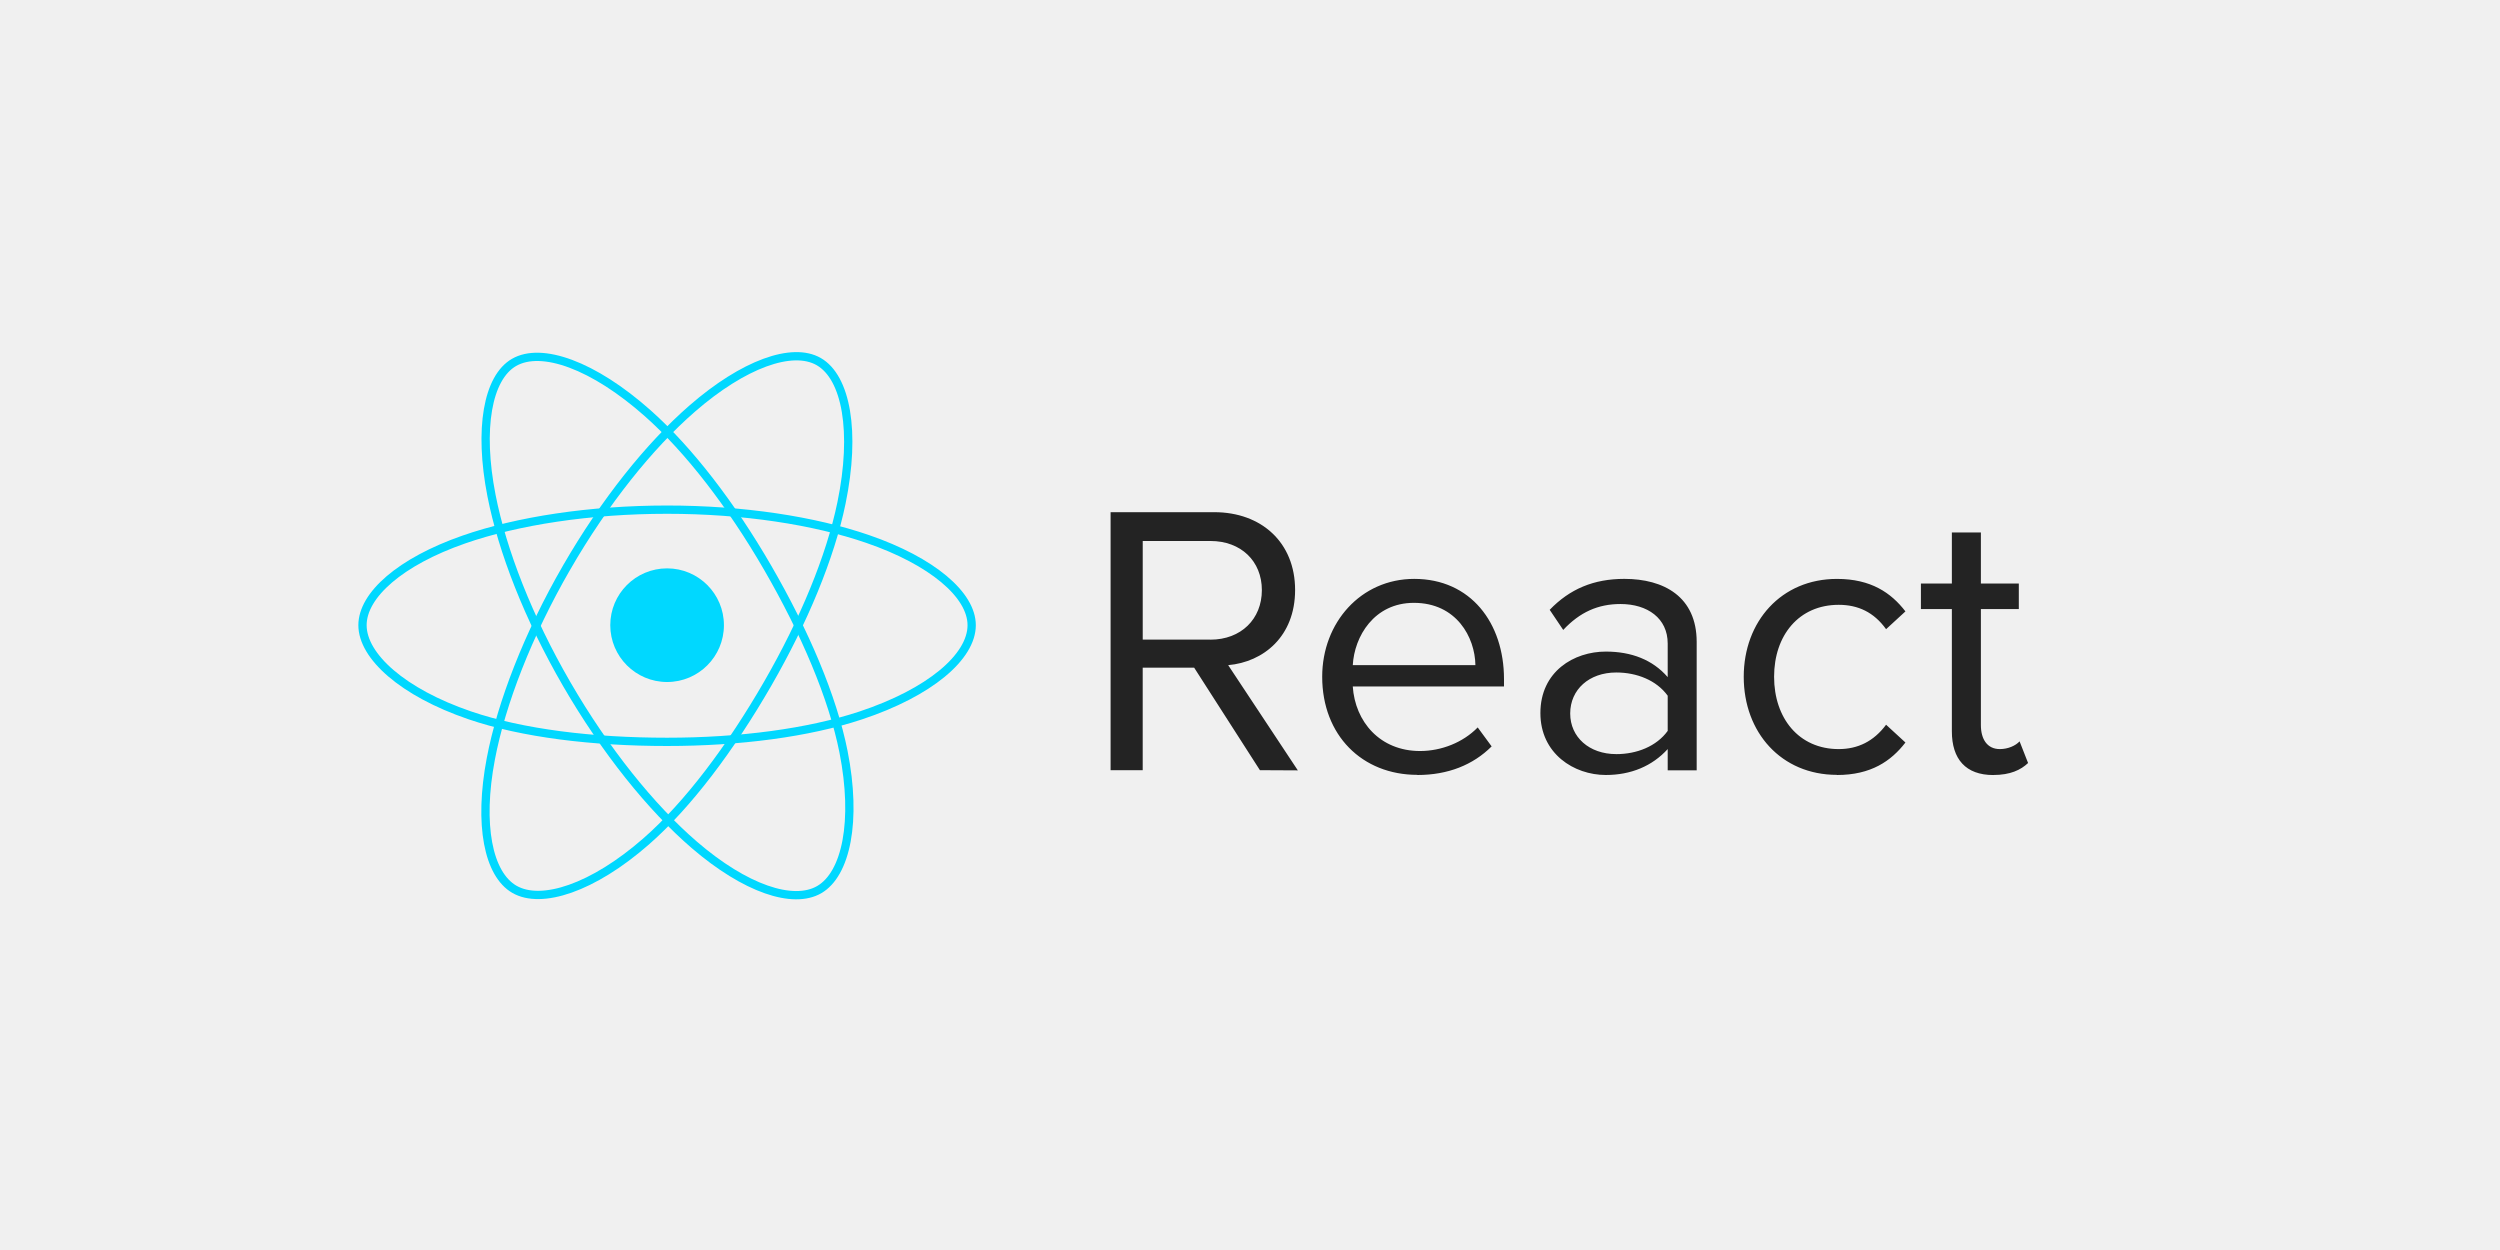
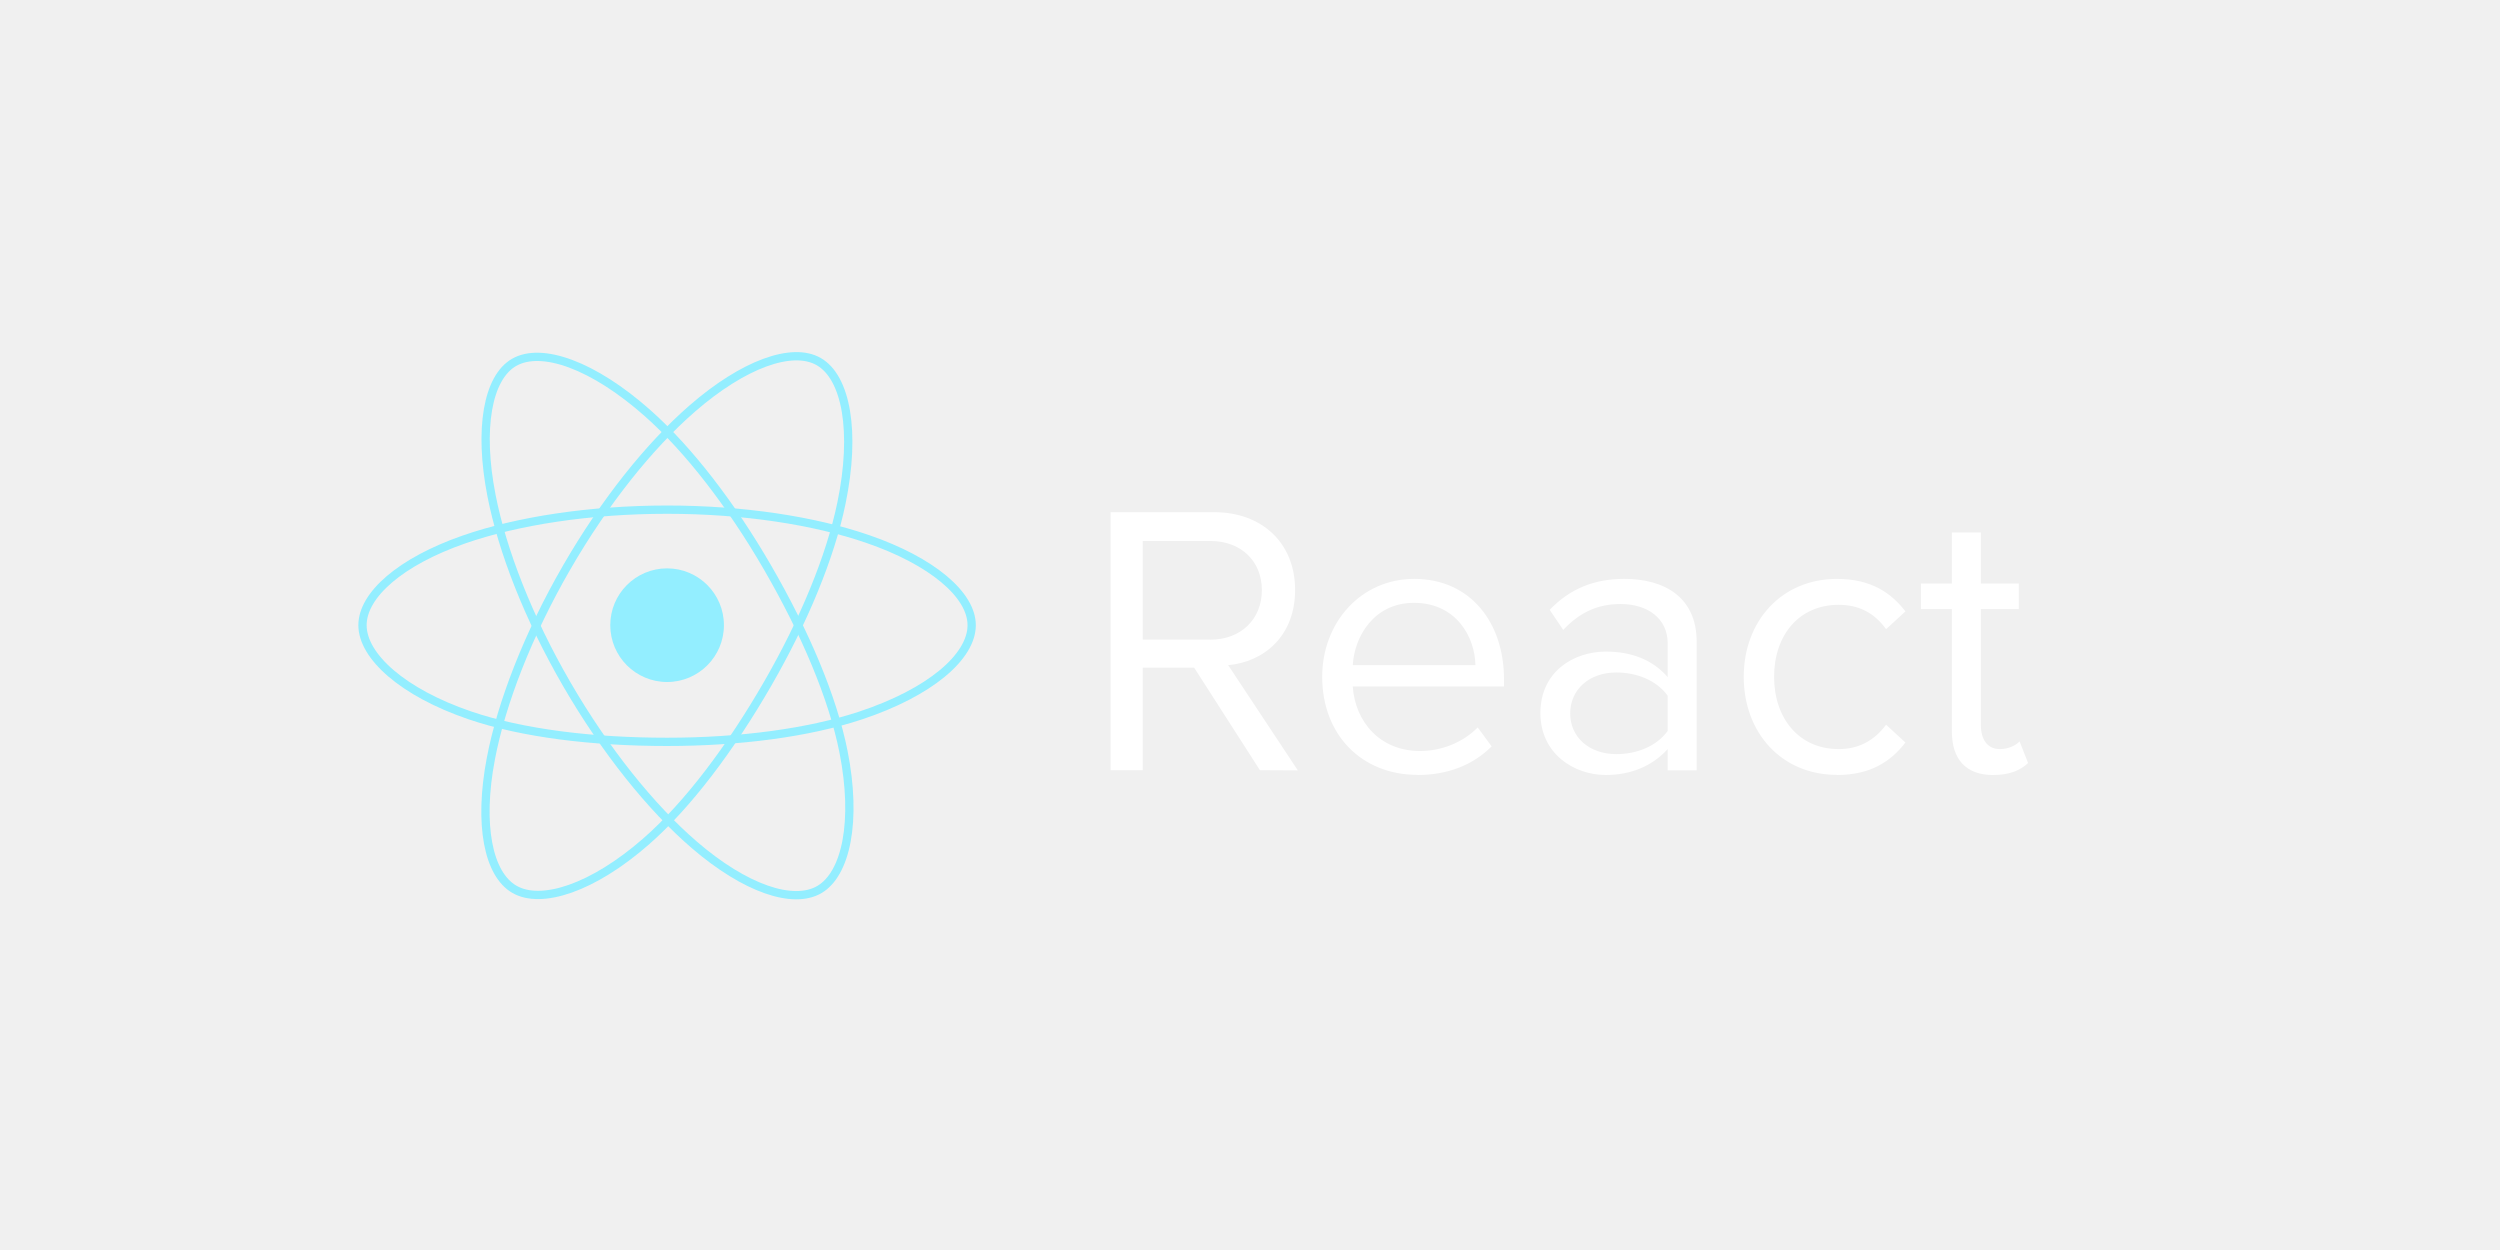
<svg xmlns="http://www.w3.org/2000/svg" width="400" height="200" viewBox="0 0 400 200" fill="none">
-   <path d="M106.736 109.121C111.758 109.121 115.828 105.051 115.828 100.029C115.828 95.008 111.758 90.938 106.736 90.938C101.715 90.938 97.644 95.008 97.644 100.029C97.644 105.051 101.715 109.121 106.736 109.121Z" fill="#00D8FF" />
-   <path fill-rule="evenodd" clip-rule="evenodd" d="M106.735 81.545C118.942 81.545 130.282 83.296 138.832 86.24C149.134 89.787 155.468 95.163 155.468 100.031C155.468 105.103 148.756 110.814 137.693 114.48C129.329 117.251 118.323 118.697 106.735 118.697C94.855 118.697 83.604 117.34 75.146 114.449C64.445 110.792 58 105.007 58 100.031C58 95.202 64.048 89.868 74.205 86.326C82.787 83.334 94.407 81.545 106.733 81.545H106.735Z" stroke="#00D8FF" stroke-width="1.325" />
-   <path fill-rule="evenodd" clip-rule="evenodd" d="M90.641 90.84C96.739 80.266 103.922 71.317 110.743 65.381C118.962 58.228 126.783 55.427 131 57.859C135.395 60.393 136.988 69.061 134.637 80.476C132.861 89.106 128.614 99.362 122.825 109.4C116.89 119.692 110.093 128.76 103.365 134.641C94.851 142.084 86.619 144.777 82.308 142.291C78.126 139.881 76.526 131.976 78.533 121.407C80.228 112.478 84.483 101.518 90.639 90.84L90.641 90.84Z" stroke="#00D8FF" stroke-width="1.325" />
-   <path fill-rule="evenodd" clip-rule="evenodd" d="M90.658 109.426C84.542 98.864 80.379 88.17 78.641 79.296C76.549 68.603 78.028 60.428 82.241 57.989C86.631 55.447 94.937 58.396 103.651 66.134C110.24 71.984 117.006 80.784 122.812 90.812C128.764 101.094 133.225 111.511 134.961 120.277C137.157 131.371 135.379 139.848 131.073 142.341C126.894 144.76 119.247 142.199 111.094 135.182C104.205 129.254 96.834 120.094 90.658 109.426V109.426Z" stroke="#00D8FF" stroke-width="1.325" />
-   <path fill-rule="evenodd" clip-rule="evenodd" d="M207.653 123.26L196.509 106.424C202.141 105.927 207.216 101.846 207.216 94.391C207.216 86.804 201.833 81.949 194.28 81.949H177.695V123.229H182.833V106.827H191.065L201.587 123.229L207.653 123.26ZM193.666 102.34H182.836V86.558H193.666C198.557 86.558 201.898 89.776 201.898 94.419C201.898 99.063 198.555 102.346 193.666 102.346V102.34ZM226.778 124C231.67 124 235.69 122.392 238.662 119.422L236.433 116.388C234.079 118.802 230.616 120.163 227.212 120.163C220.777 120.163 216.814 115.459 216.442 109.83H240.64V108.653C240.64 99.68 235.316 92.622 226.278 92.622C217.737 92.622 211.551 99.617 211.551 108.281C211.551 117.628 217.926 123.977 226.775 123.977L226.778 124ZM236.065 106.421H216.445C216.694 101.843 219.846 96.455 226.223 96.455C233.033 96.455 236.002 101.964 236.065 106.421ZM271.469 123.257V102.709C271.469 95.468 266.211 92.62 259.896 92.62C255.004 92.62 251.169 94.228 247.951 97.572L250.117 100.789C252.778 97.943 255.689 96.643 259.278 96.643C263.61 96.643 266.831 98.932 266.831 102.955V108.339C264.416 105.553 261.013 104.253 256.927 104.253C251.852 104.253 246.463 107.41 246.463 114.094C246.463 120.592 251.846 123.998 256.927 123.998C260.95 123.998 264.356 122.575 266.831 119.851V123.252L271.469 123.257ZM258.598 120.657C254.266 120.657 251.232 117.937 251.232 114.159C251.232 110.322 254.266 107.598 258.598 107.598C261.879 107.598 265.033 108.836 266.831 111.313V116.945C265.036 119.42 261.879 120.66 258.598 120.66V120.657ZM293.913 124C299.36 124 302.577 121.772 304.869 118.802L301.774 115.956C299.794 118.617 297.256 119.854 294.188 119.854C287.813 119.854 283.855 114.902 283.855 108.281C283.855 101.66 287.816 96.771 294.188 96.771C297.283 96.771 299.82 97.948 301.774 100.669L304.869 97.823C302.58 94.851 299.36 92.625 293.913 92.625C285.001 92.625 278.997 99.434 278.997 108.284C278.997 117.196 285.001 123.979 293.913 123.979V124ZM318.922 124C321.642 124 323.316 123.195 324.493 122.083L323.133 118.617C322.513 119.297 321.302 119.854 319.976 119.854C317.935 119.854 316.941 118.245 316.941 116.016V97.449H323.01V93.365H316.941V85.196H312.298V93.365H307.346V97.451H312.298V117.011C312.298 121.468 314.527 124.006 318.922 124.006V124Z" fill="#232323" />
+   <path d="M106.736 109.121C111.758 109.121 115.828 105.051 115.828 100.029C115.828 95.008 111.758 90.938 106.736 90.938C101.715 90.938 97.644 95.008 97.644 100.029C97.644 105.051 101.715 109.121 106.736 109.121Z" fill="#93EEFF" />
+   <path fill-rule="evenodd" clip-rule="evenodd" d="M106.735 81.545C118.942 81.545 130.282 83.296 138.832 86.24C149.134 89.787 155.468 95.163 155.468 100.031C155.468 105.103 148.756 110.814 137.693 114.48C129.329 117.251 118.323 118.697 106.735 118.697C94.855 118.697 83.604 117.34 75.146 114.449C64.445 110.792 58 105.007 58 100.031C58 95.202 64.048 89.868 74.205 86.326C82.787 83.334 94.407 81.545 106.733 81.545H106.735Z" stroke="#93EEFF" stroke-width="1.325" />
+   <path fill-rule="evenodd" clip-rule="evenodd" d="M90.641 90.84C96.739 80.266 103.922 71.317 110.743 65.381C118.962 58.228 126.783 55.427 131 57.859C135.395 60.393 136.988 69.061 134.637 80.476C132.861 89.106 128.614 99.362 122.825 109.4C116.89 119.692 110.093 128.76 103.365 134.641C94.851 142.084 86.619 144.777 82.308 142.291C78.126 139.881 76.526 131.976 78.533 121.407C80.228 112.478 84.483 101.518 90.639 90.84L90.641 90.84Z" stroke="#93EEFF" stroke-width="1.325" />
+   <path fill-rule="evenodd" clip-rule="evenodd" d="M90.658 109.426C84.542 98.864 80.379 88.17 78.641 79.296C76.549 68.603 78.028 60.428 82.241 57.989C86.631 55.447 94.937 58.396 103.651 66.134C110.24 71.984 117.006 80.784 122.812 90.812C128.764 101.094 133.225 111.511 134.961 120.277C137.157 131.371 135.379 139.848 131.073 142.341C126.894 144.76 119.247 142.199 111.094 135.182C104.205 129.254 96.834 120.094 90.658 109.426V109.426Z" stroke="#93EEFF" stroke-width="1.325" />
+   <path fill-rule="evenodd" clip-rule="evenodd" d="M207.653 123.26L196.509 106.424C202.141 105.927 207.216 101.846 207.216 94.391C207.216 86.804 201.833 81.949 194.28 81.949H177.695V123.229H182.833V106.827H191.065L201.587 123.229L207.653 123.26ZM193.666 102.34H182.836V86.558H193.666C198.557 86.558 201.898 89.776 201.898 94.419C201.898 99.063 198.555 102.346 193.666 102.346V102.34ZM226.778 124C231.67 124 235.69 122.392 238.662 119.422L236.433 116.388C234.079 118.802 230.616 120.163 227.212 120.163C220.777 120.163 216.814 115.459 216.442 109.83H240.64V108.653C240.64 99.68 235.316 92.622 226.278 92.622C217.737 92.622 211.551 99.617 211.551 108.281C211.551 117.628 217.926 123.977 226.775 123.977L226.778 124ZM236.065 106.421H216.445C216.694 101.843 219.846 96.455 226.223 96.455C233.033 96.455 236.002 101.964 236.065 106.421ZM271.469 123.257V102.709C271.469 95.468 266.211 92.62 259.896 92.62C255.004 92.62 251.169 94.228 247.951 97.572L250.117 100.789C252.778 97.943 255.689 96.643 259.278 96.643C263.61 96.643 266.831 98.932 266.831 102.955V108.339C264.416 105.553 261.013 104.253 256.927 104.253C251.852 104.253 246.463 107.41 246.463 114.094C246.463 120.592 251.846 123.998 256.927 123.998C260.95 123.998 264.356 122.575 266.831 119.851V123.252L271.469 123.257ZM258.598 120.657C254.266 120.657 251.232 117.937 251.232 114.159C251.232 110.322 254.266 107.598 258.598 107.598C261.879 107.598 265.033 108.836 266.831 111.313V116.945C265.036 119.42 261.879 120.66 258.598 120.66V120.657ZM293.913 124C299.36 124 302.577 121.772 304.869 118.802L301.774 115.956C299.794 118.617 297.256 119.854 294.188 119.854C287.813 119.854 283.855 114.902 283.855 108.281C283.855 101.66 287.816 96.771 294.188 96.771C297.283 96.771 299.82 97.948 301.774 100.669L304.869 97.823C302.58 94.851 299.36 92.625 293.913 92.625C285.001 92.625 278.997 99.434 278.997 108.284C278.997 117.196 285.001 123.979 293.913 123.979V124ZM318.922 124C321.642 124 323.316 123.195 324.493 122.083L323.133 118.617C322.513 119.297 321.302 119.854 319.976 119.854C317.935 119.854 316.941 118.245 316.941 116.016V97.449H323.01V93.365H316.941V85.196H312.298V93.365H307.346V97.451H312.298V117.011C312.298 121.468 314.527 124.006 318.922 124.006V124Z" fill="white" />
</svg>
